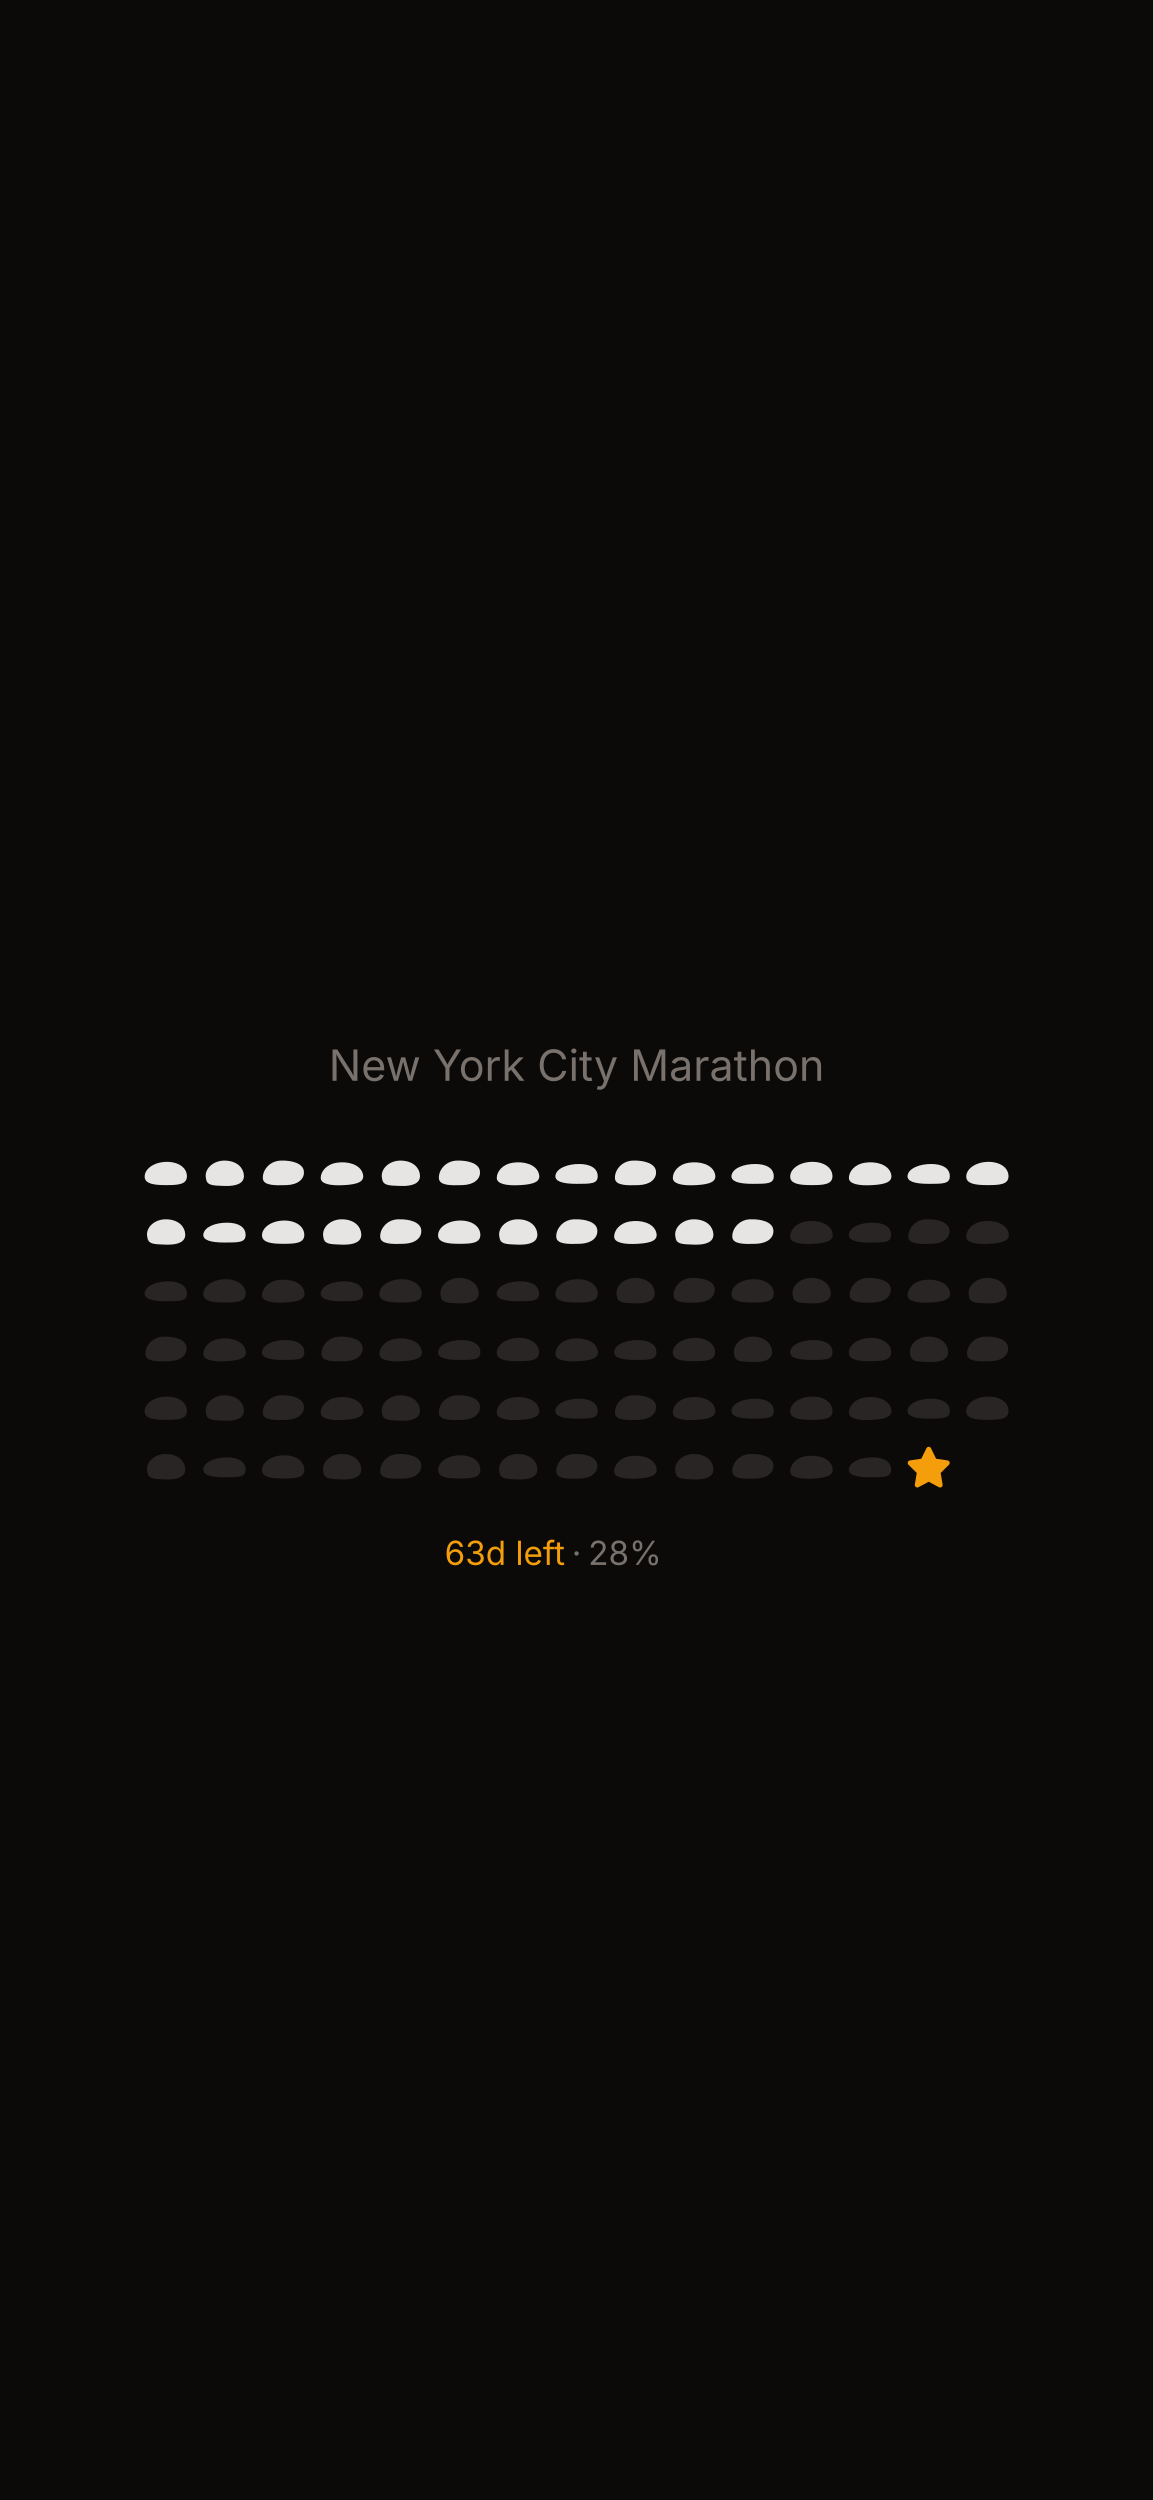
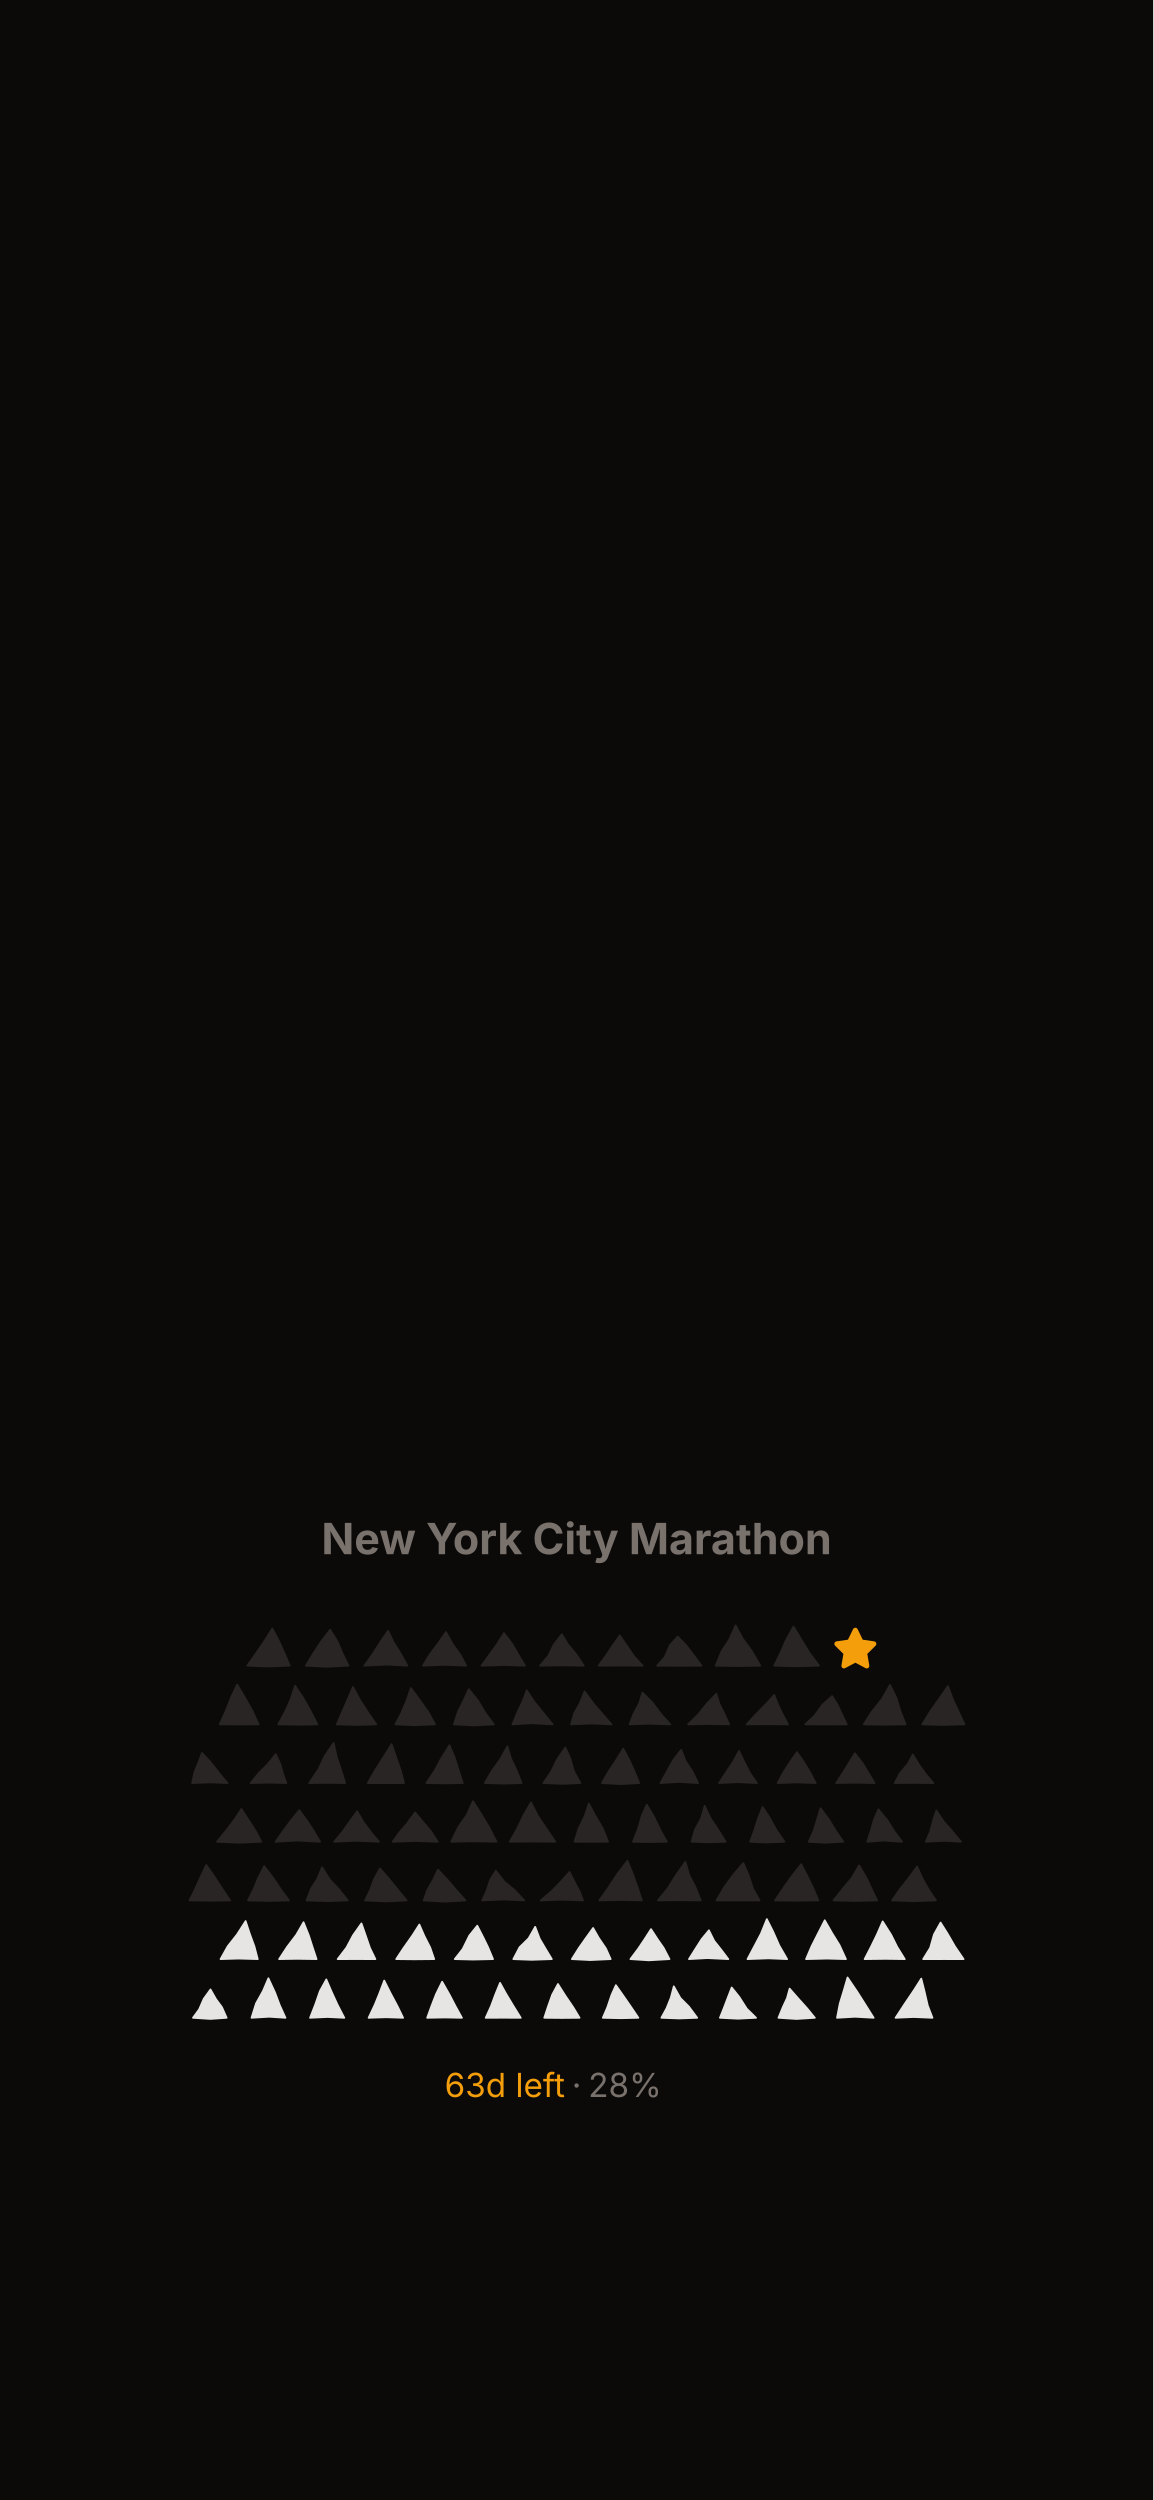
<svg xmlns="http://www.w3.org/2000/svg" width="1179" height="2556" viewBox="0 0 1179 2556">
  <rect id="background" width="1179" height="2556" fill="#0C0A09" />
-   <text x="589.5" y="1105" font-family="Geist, Inter, sans-serif" font-size="44" font-weight="400" fill="#78716C" text-anchor="middle">New York City Marathon</text>
+   <text x="589.5" y="1589" font-family="Geist, Inter, sans-serif" font-size="44" font-weight="700" fill="#78716C" text-anchor="middle">New York City Marathon</text>
  <g id="days">
-     <path d="M-50 8C-51-10-30-27 0-28S50-14 50 6 28 27 0 27-49 24-50 8Z" transform="translate(169.5 1200) scale(0.432)" fill="#E7E5E4" />
-     <path d="M-44 10C-48-12-26-32 2-31S45-14 46 4 30 30 0 29-42 28-44 10Z" transform="translate(229.5 1200) scale(0.432)" fill="#E7E5E4" />
-     <path d="M-48 12C-50-6-34-30-6-31S47-24 49-6 36 26 8 27-46 28-48 12Z" transform="translate(289.5 1200) scale(0.432)" fill="#E7E5E4" />
-     <path d="M-50 10C-50-4-38-22-12-26S42-22 49-2 40 25 6 27-50 24-50 10Z" transform="translate(349.5 1200) scale(0.432)" fill="#E7E5E4" />
-     <path d="M-44 10C-48-12-26-32 2-31S45-14 46 4 30 30 0 29-42 28-44 10Z" transform="translate(409.5 1200) scale(0.432)" fill="#E7E5E4" />
-     <path d="M-48 12C-50-6-34-30-6-31S47-24 49-6 36 26 8 27-46 28-48 12Z" transform="translate(469.5 1200) scale(0.432)" fill="#E7E5E4" />
-     <path d="M-50 10C-50-4-38-22-12-26S42-22 49-2 40 25 6 27-50 24-50 10Z" transform="translate(529.5 1200) scale(0.432)" fill="#E7E5E4" />
-     <path d="M-50 4C-47-13-22-23 6-23S50-12 50 6 34 24 0 24-52 18-50 4Z" transform="translate(589.5 1200) scale(0.432)" fill="#E7E5E4" />
-     <path d="M-48 12C-50-6-34-30-6-31S47-24 49-6 36 26 8 27-46 28-48 12Z" transform="translate(649.5 1200) scale(0.432)" fill="#E7E5E4" />
-     <path d="M-50 10C-50-4-38-22-12-26S42-22 49-2 40 25 6 27-50 24-50 10Z" transform="translate(709.5 1200) scale(0.432)" fill="#E7E5E4" />
-     <path d="M-50 4C-47-13-22-23 6-23S50-12 50 6 34 24 0 24-52 18-50 4Z" transform="translate(769.5 1200) scale(0.432)" fill="#E7E5E4" />
-     <path d="M-50 8C-51-10-30-27 0-28S50-14 50 6 28 27 0 27-49 24-50 8Z" transform="translate(829.5 1200) scale(0.432)" fill="#E7E5E4" />
-     <path d="M-50 10C-50-4-38-22-12-26S42-22 49-2 40 25 6 27-50 24-50 10Z" transform="translate(889.5 1200) scale(0.432)" fill="#E7E5E4" />
-     <path d="M-50 4C-47-13-22-23 6-23S50-12 50 6 34 24 0 24-52 18-50 4Z" transform="translate(949.5 1200) scale(0.432)" fill="#E7E5E4" />
-     <path d="M-50 8C-51-10-30-27 0-28S50-14 50 6 28 27 0 27-49 24-50 8Z" transform="translate(1009.5 1200) scale(0.432)" fill="#E7E5E4" />
-     <path d="M-44 10C-48-12-26-32 2-31S45-14 46 4 30 30 0 29-42 28-44 10Z" transform="translate(169.5 1260) scale(0.432)" fill="#E7E5E4" />
-     <path d="M-50 4C-47-13-22-23 6-23S50-12 50 6 34 24 0 24-52 18-50 4Z" transform="translate(229.5 1260) scale(0.432)" fill="#E7E5E4" />
-     <path d="M-50 8C-51-10-30-27 0-28S50-14 50 6 28 27 0 27-49 24-50 8Z" transform="translate(289.5 1260) scale(0.432)" fill="#E7E5E4" />
-     <path d="M-44 10C-48-12-26-32 2-31S45-14 46 4 30 30 0 29-42 28-44 10Z" transform="translate(349.5 1260) scale(0.432)" fill="#E7E5E4" />
-     <path d="M-48 12C-50-6-34-30-6-31S47-24 49-6 36 26 8 27-46 28-48 12Z" transform="translate(409.5 1260) scale(0.432)" fill="#E7E5E4" />
-     <path d="M-50 8C-51-10-30-27 0-28S50-14 50 6 28 27 0 27-49 24-50 8Z" transform="translate(469.5 1260) scale(0.432)" fill="#E7E5E4" />
-     <path d="M-44 10C-48-12-26-32 2-31S45-14 46 4 30 30 0 29-42 28-44 10Z" transform="translate(529.5 1260) scale(0.432)" fill="#E7E5E4" />
-     <path d="M-48 12C-50-6-34-30-6-31S47-24 49-6 36 26 8 27-46 28-48 12Z" transform="translate(589.5 1260) scale(0.432)" fill="#E7E5E4" />
-     <path d="M-50 10C-50-4-38-22-12-26S42-22 49-2 40 25 6 27-50 24-50 10Z" transform="translate(649.5 1260) scale(0.432)" fill="#E7E5E4" />
-     <path d="M-44 10C-48-12-26-32 2-31S45-14 46 4 30 30 0 29-42 28-44 10Z" transform="translate(709.5 1260) scale(0.432)" fill="#E7E5E4" />
-     <path d="M-48 12C-50-6-34-30-6-31S47-24 49-6 36 26 8 27-46 28-48 12Z" transform="translate(769.5 1260) scale(0.432)" fill="#E7E5E4" />
-     <path d="M-50 10C-50-4-38-22-12-26S42-22 49-2 40 25 6 27-50 24-50 10Z" transform="translate(829.5 1260) scale(0.432)" fill="#292524" />
-     <path d="M-50 4C-47-13-22-23 6-23S50-12 50 6 34 24 0 24-52 18-50 4Z" transform="translate(889.5 1260) scale(0.432)" fill="#292524" />
-     <path d="M-48 12C-50-6-34-30-6-31S47-24 49-6 36 26 8 27-46 28-48 12Z" transform="translate(949.5 1260) scale(0.432)" fill="#292524" />
-     <path d="M-50 10C-50-4-38-22-12-26S42-22 49-2 40 25 6 27-50 24-50 10Z" transform="translate(1009.5 1260) scale(0.432)" fill="#292524" />
-     <path d="M-50 4C-47-13-22-23 6-23S50-12 50 6 34 24 0 24-52 18-50 4Z" transform="translate(169.5 1320) scale(0.432)" fill="#292524" />
-     <path d="M-50 8C-51-10-30-27 0-28S50-14 50 6 28 27 0 27-49 24-50 8Z" transform="translate(229.5 1320) scale(0.432)" fill="#292524" />
-     <path d="M-50 10C-50-4-38-22-12-26S42-22 49-2 40 25 6 27-50 24-50 10Z" transform="translate(289.5 1320) scale(0.432)" fill="#292524" />
-     <path d="M-50 4C-47-13-22-23 6-23S50-12 50 6 34 24 0 24-52 18-50 4Z" transform="translate(349.5 1320) scale(0.432)" fill="#292524" />
-     <path d="M-50 8C-51-10-30-27 0-28S50-14 50 6 28 27 0 27-49 24-50 8Z" transform="translate(409.5 1320) scale(0.432)" fill="#292524" />
-     <path d="M-44 10C-48-12-26-32 2-31S45-14 46 4 30 30 0 29-42 28-44 10Z" transform="translate(469.5 1320) scale(0.432)" fill="#292524" />
-     <path d="M-50 4C-47-13-22-23 6-23S50-12 50 6 34 24 0 24-52 18-50 4Z" transform="translate(529.5 1320) scale(0.432)" fill="#292524" />
-     <path d="M-50 8C-51-10-30-27 0-28S50-14 50 6 28 27 0 27-49 24-50 8Z" transform="translate(589.5 1320) scale(0.432)" fill="#292524" />
-     <path d="M-44 10C-48-12-26-32 2-31S45-14 46 4 30 30 0 29-42 28-44 10Z" transform="translate(649.5 1320) scale(0.432)" fill="#292524" />
-     <path d="M-48 12C-50-6-34-30-6-31S47-24 49-6 36 26 8 27-46 28-48 12Z" transform="translate(709.5 1320) scale(0.432)" fill="#292524" />
-     <path d="M-50 8C-51-10-30-27 0-28S50-14 50 6 28 27 0 27-49 24-50 8Z" transform="translate(769.5 1320) scale(0.432)" fill="#292524" />
-     <path d="M-44 10C-48-12-26-32 2-31S45-14 46 4 30 30 0 29-42 28-44 10Z" transform="translate(829.5 1320) scale(0.432)" fill="#292524" />
-     <path d="M-48 12C-50-6-34-30-6-31S47-24 49-6 36 26 8 27-46 28-48 12Z" transform="translate(889.5 1320) scale(0.432)" fill="#292524" />
-     <path d="M-50 10C-50-4-38-22-12-26S42-22 49-2 40 25 6 27-50 24-50 10Z" transform="translate(949.5 1320) scale(0.432)" fill="#292524" />
-     <path d="M-44 10C-48-12-26-32 2-31S45-14 46 4 30 30 0 29-42 28-44 10Z" transform="translate(1009.5 1320) scale(0.432)" fill="#292524" />
-     <path d="M-48 12C-50-6-34-30-6-31S47-24 49-6 36 26 8 27-46 28-48 12Z" transform="translate(169.5 1380) scale(0.432)" fill="#292524" />
-     <path d="M-50 10C-50-4-38-22-12-26S42-22 49-2 40 25 6 27-50 24-50 10Z" transform="translate(229.5 1380) scale(0.432)" fill="#292524" />
-     <path d="M-50 4C-47-13-22-23 6-23S50-12 50 6 34 24 0 24-52 18-50 4Z" transform="translate(289.5 1380) scale(0.432)" fill="#292524" />
-     <path d="M-48 12C-50-6-34-30-6-31S47-24 49-6 36 26 8 27-46 28-48 12Z" transform="translate(349.5 1380) scale(0.432)" fill="#292524" />
-     <path d="M-50 10C-50-4-38-22-12-26S42-22 49-2 40 25 6 27-50 24-50 10Z" transform="translate(409.5 1380) scale(0.432)" fill="#292524" />
-     <path d="M-50 4C-47-13-22-23 6-23S50-12 50 6 34 24 0 24-52 18-50 4Z" transform="translate(469.5 1380) scale(0.432)" fill="#292524" />
-     <path d="M-50 8C-51-10-30-27 0-28S50-14 50 6 28 27 0 27-49 24-50 8Z" transform="translate(529.5 1380) scale(0.432)" fill="#292524" />
-     <path d="M-50 10C-50-4-38-22-12-26S42-22 49-2 40 25 6 27-50 24-50 10Z" transform="translate(589.5 1380) scale(0.432)" fill="#292524" />
-     <path d="M-50 4C-47-13-22-23 6-23S50-12 50 6 34 24 0 24-52 18-50 4Z" transform="translate(649.5 1380) scale(0.432)" fill="#292524" />
-     <path d="M-50 8C-51-10-30-27 0-28S50-14 50 6 28 27 0 27-49 24-50 8Z" transform="translate(709.5 1380) scale(0.432)" fill="#292524" />
-     <path d="M-44 10C-48-12-26-32 2-31S45-14 46 4 30 30 0 29-42 28-44 10Z" transform="translate(769.5 1380) scale(0.432)" fill="#292524" />
-     <path d="M-50 4C-47-13-22-23 6-23S50-12 50 6 34 24 0 24-52 18-50 4Z" transform="translate(829.5 1380) scale(0.432)" fill="#292524" />
-     <path d="M-50 8C-51-10-30-27 0-28S50-14 50 6 28 27 0 27-49 24-50 8Z" transform="translate(889.5 1380) scale(0.432)" fill="#292524" />
-     <path d="M-44 10C-48-12-26-32 2-31S45-14 46 4 30 30 0 29-42 28-44 10Z" transform="translate(949.5 1380) scale(0.432)" fill="#292524" />
-     <path d="M-48 12C-50-6-34-30-6-31S47-24 49-6 36 26 8 27-46 28-48 12Z" transform="translate(1009.5 1380) scale(0.432)" fill="#292524" />
-     <path d="M-50 8C-51-10-30-27 0-28S50-14 50 6 28 27 0 27-49 24-50 8Z" transform="translate(169.5 1440) scale(0.432)" fill="#292524" />
-     <path d="M-44 10C-48-12-26-32 2-31S45-14 46 4 30 30 0 29-42 28-44 10Z" transform="translate(229.5 1440) scale(0.432)" fill="#292524" />
-     <path d="M-48 12C-50-6-34-30-6-31S47-24 49-6 36 26 8 27-46 28-48 12Z" transform="translate(289.5 1440) scale(0.432)" fill="#292524" />
-     <path d="M-50 10C-50-4-38-22-12-26S42-22 49-2 40 25 6 27-50 24-50 10Z" transform="translate(349.5 1440) scale(0.432)" fill="#292524" />
-     <path d="M-44 10C-48-12-26-32 2-31S45-14 46 4 30 30 0 29-42 28-44 10Z" transform="translate(409.5 1440) scale(0.432)" fill="#292524" />
-     <path d="M-48 12C-50-6-34-30-6-31S47-24 49-6 36 26 8 27-46 28-48 12Z" transform="translate(469.5 1440) scale(0.432)" fill="#292524" />
-     <path d="M-50 10C-50-4-38-22-12-26S42-22 49-2 40 25 6 27-50 24-50 10Z" transform="translate(529.5 1440) scale(0.432)" fill="#292524" />
-     <path d="M-50 4C-47-13-22-23 6-23S50-12 50 6 34 24 0 24-52 18-50 4Z" transform="translate(589.5 1440) scale(0.432)" fill="#292524" />
-     <path d="M-48 12C-50-6-34-30-6-31S47-24 49-6 36 26 8 27-46 28-48 12Z" transform="translate(649.5 1440) scale(0.432)" fill="#292524" />
-     <path d="M-50 10C-50-4-38-22-12-26S42-22 49-2 40 25 6 27-50 24-50 10Z" transform="translate(709.5 1440) scale(0.432)" fill="#292524" />
-     <path d="M-50 4C-47-13-22-23 6-23S50-12 50 6 34 24 0 24-52 18-50 4Z" transform="translate(769.5 1440) scale(0.432)" fill="#292524" />
-     <path d="M-50 8C-51-10-30-27 0-28S50-14 50 6 28 27 0 27-49 24-50 8Z" transform="translate(829.5 1440) scale(0.432)" fill="#292524" />
-     <path d="M-50 10C-50-4-38-22-12-26S42-22 49-2 40 25 6 27-50 24-50 10Z" transform="translate(889.5 1440) scale(0.432)" fill="#292524" />
-     <path d="M-50 4C-47-13-22-23 6-23S50-12 50 6 34 24 0 24-52 18-50 4Z" transform="translate(949.5 1440) scale(0.432)" fill="#292524" />
-     <path d="M-50 8C-51-10-30-27 0-28S50-14 50 6 28 27 0 27-49 24-50 8Z" transform="translate(1009.5 1440) scale(0.432)" fill="#292524" />
-     <path d="M-44 10C-48-12-26-32 2-31S45-14 46 4 30 30 0 29-42 28-44 10Z" transform="translate(169.5 1500) scale(0.432)" fill="#292524" />
-     <path d="M-50 4C-47-13-22-23 6-23S50-12 50 6 34 24 0 24-52 18-50 4Z" transform="translate(229.5 1500) scale(0.432)" fill="#292524" />
-     <path d="M-50 8C-51-10-30-27 0-28S50-14 50 6 28 27 0 27-49 24-50 8Z" transform="translate(289.5 1500) scale(0.432)" fill="#292524" />
-     <path d="M-44 10C-48-12-26-32 2-31S45-14 46 4 30 30 0 29-42 28-44 10Z" transform="translate(349.5 1500) scale(0.432)" fill="#292524" />
-     <path d="M-48 12C-50-6-34-30-6-31S47-24 49-6 36 26 8 27-46 28-48 12Z" transform="translate(409.5 1500) scale(0.432)" fill="#292524" />
-     <path d="M-50 8C-51-10-30-27 0-28S50-14 50 6 28 27 0 27-49 24-50 8Z" transform="translate(469.5 1500) scale(0.432)" fill="#292524" />
-     <path d="M-44 10C-48-12-26-32 2-31S45-14 46 4 30 30 0 29-42 28-44 10Z" transform="translate(529.5 1500) scale(0.432)" fill="#292524" />
-     <path d="M-48 12C-50-6-34-30-6-31S47-24 49-6 36 26 8 27-46 28-48 12Z" transform="translate(589.5 1500) scale(0.432)" fill="#292524" />
-     <path d="M-50 10C-50-4-38-22-12-26S42-22 49-2 40 25 6 27-50 24-50 10Z" transform="translate(649.5 1500) scale(0.432)" fill="#292524" />
-     <path d="M-44 10C-48-12-26-32 2-31S45-14 46 4 30 30 0 29-42 28-44 10Z" transform="translate(709.5 1500) scale(0.432)" fill="#292524" />
-     <path d="M-48 12C-50-6-34-30-6-31S47-24 49-6 36 26 8 27-46 28-48 12Z" transform="translate(769.5 1500) scale(0.432)" fill="#292524" />
-     <path d="M-50 10C-50-4-38-22-12-26S42-22 49-2 40 25 6 27-50 24-50 10Z" transform="translate(829.5 1500) scale(0.432)" fill="#292524" />
-     <path d="M-50 4C-47-13-22-23 6-23S50-12 50 6 34 24 0 24-52 18-50 4Z" transform="translate(889.5 1500) scale(0.432)" fill="#292524" />
-     <path d="M316.9 18c-5.3-11-16.5-18-28.8-18s-23.4 7-28.8 18L195 150.3L51.4 171.5c-12 1.8-22 10.2-25.7 21.7s-.7 24.2 7.9 32.7L137.8 329l-24.6 145.7c-2 12 3 24.2 12.9 31.3s23 8 33.8 2.3l128.3-68.5l128.3 68.5c10.8 5.7 23.9 4.9 33.8-2.3s14.9-19.3 12.9-31.3L438.5 329l104.2-103.1c8.6-8.5 11.7-21.2 7.9-32.7s-13.7-19.9-25.7-21.7l-143.7-21.2z" transform="translate(926.10 1479.20) scale(0.08125)" fill="#F59E0B" />
+     <path d="M-17.23 18.00L-10.91 9.36L-6.25 -1.35L0.70 -11.01L6.33 -1.10L12.43 7.17L17.23 18.00L0.61 19.17Z" transform="translate(214.5 2045)" fill="#E7E5E4" stroke="#E7E5E4" stroke-width="1.8" stroke-linejoin="round" />
+     <path d="M-17.37 18.00L-12.75 3.34L-5.61 -9.48L-0.09 -22.43L6.63 -7.96L11.49 5.00L17.37 18.00L0.53 16.91Z" transform="translate(274.5 2045)" fill="#E7E5E4" stroke="#E7E5E4" stroke-width="1.8" stroke-linejoin="round" />
+     <path d="M-17.50 18.00L-12.06 4.03L-7.49 -9.21L-0.88 -21.25L4.40 -8.93L10.55 4.52L17.50 18.00L0.44 17.16Z" transform="translate(334.5 2045)" fill="#E7E5E4" stroke="#E7E5E4" stroke-width="1.8" stroke-linejoin="round" />
+     <path d="M-17.64 18.00L-11.37 4.72L-6.84 -6.43L-1.67 -20.08L4.70 -7.39L12.12 6.55L17.64 18.00L0.35 17.42Z" transform="translate(394.5 2045)" fill="#E7E5E4" stroke="#E7E5E4" stroke-width="1.8" stroke-linejoin="round" />
+     <path d="M-17.78 18.00L-13.20 5.41L-8.72 -6.16L-2.46 -18.90L4.99 -5.85L11.18 6.06L17.78 18.00L0.27 17.67Z" transform="translate(454.5 2045)" fill="#E7E5E4" stroke="#E7E5E4" stroke-width="1.8" stroke-linejoin="round" />
+     <path d="M-17.92 18.00L-12.52 6.10L-8.08 -5.89L-3.25 -17.72L2.77 -6.83L10.23 5.58L17.92 18.00L0.18 17.93Z" transform="translate(514.5 2045)" fill="#E7E5E4" stroke="#E7E5E4" stroke-width="1.8" stroke-linejoin="round" />
+     <path d="M-18.05 18.00L-14.35 6.79L-9.95 -5.62L-4.04 -16.54L3.06 -5.29L11.81 7.61L18.05 18.00L0.09 18.18Z" transform="translate(574.5 2045)" fill="#E7E5E4" stroke="#E7E5E4" stroke-width="1.8" stroke-linejoin="round" />
+     <path d="M-18.19 18.00L-13.66 7.48L-9.31 -5.36L-4.83 -15.37L3.36 -3.75L10.87 7.12L18.19 18.00L0.00 18.43Z" transform="translate(634.5 2045)" fill="#E7E5E4" stroke="#E7E5E4" stroke-width="1.8" stroke-linejoin="round" />
+     <path d="M-18.33 18.00L-12.97 8.17L-8.67 -2.57L-5.62 -14.19L1.14 -2.21L9.92 6.64L18.33 18.00L-0.08 18.69Z" transform="translate(694.5 2045)" fill="#E7E5E4" stroke="#E7E5E4" stroke-width="1.8" stroke-linejoin="round" />
+     <path d="M-18.47 18.00L-14.81 8.87L-10.54 -2.30L-6.41 -13.01L1.43 -3.19L8.98 8.67L18.47 18.00L-0.17 18.94Z" transform="translate(754.5 2045)" fill="#E7E5E4" stroke="#E7E5E4" stroke-width="1.8" stroke-linejoin="round" />
+     <path d="M-18.60 18.00L-14.12 7.04L-9.90 -2.03L-7.20 -11.83L1.73 -1.64L10.56 8.18L18.60 18.00L-0.26 19.20Z" transform="translate(814.5 2045)" fill="#E7E5E4" stroke="#E7E5E4" stroke-width="1.8" stroke-linejoin="round" />
+     <path d="M-18.74 18.00L-15.95 3.53L-11.78 -10.16L-7.99 -23.25L2.02 -8.50L9.61 3.49L18.74 18.00L-0.35 16.93Z" transform="translate(874.5 2045)" fill="#E7E5E4" stroke="#E7E5E4" stroke-width="1.8" stroke-linejoin="round" />
+     <path d="M-18.88 18.00L-9.87 4.22L-0.33 -9.90L7.42 -22.08L10.60 -9.48L14.07 5.53L18.88 18.00L-0.43 17.19Z" transform="translate(934.5 2045)" fill="#E7E5E4" stroke="#E7E5E4" stroke-width="1.8" stroke-linejoin="round" />
+     <path d="M-19.02 18.00L-11.70 4.91L-2.21 -7.11L6.63 -20.90L10.89 -7.94L15.64 5.04L19.02 18.00L-0.52 17.44Z" transform="translate(244.5 1985)" fill="#E7E5E4" stroke="#E7E5E4" stroke-width="1.8" stroke-linejoin="round" />
+     <path d="M-19.15 18.00L-11.01 5.60L-1.57 -6.84L5.84 -19.72L11.19 -6.40L14.70 4.55L19.15 18.00L-0.61 17.69Z" transform="translate(304.5 1985)" fill="#E7E5E4" stroke="#E7E5E4" stroke-width="1.8" stroke-linejoin="round" />
+     <path d="M-19.29 18.00L-10.32 6.29L-3.44 -6.57L5.05 -18.54L8.96 -7.38L13.76 6.59L19.29 18.00L-0.70 17.95Z" transform="translate(364.5 1985)" fill="#E7E5E4" stroke="#E7E5E4" stroke-width="1.8" stroke-linejoin="round" />
+     <path d="M-19.43 18.00L-12.16 6.98L-2.80 -6.31L4.26 -17.37L9.26 -5.84L15.33 6.10L19.43 18.00L-0.78 18.20Z" transform="translate(424.5 1985)" fill="#E7E5E4" stroke="#E7E5E4" stroke-width="1.8" stroke-linejoin="round" />
+     <path d="M-19.57 18.00L-11.47 7.68L-4.68 -6.04L3.47 -16.19L9.55 -4.30L14.39 5.61L19.57 18.00L-0.87 18.46Z" transform="translate(484.5 1985)" fill="#E7E5E4" stroke="#E7E5E4" stroke-width="1.8" stroke-linejoin="round" />
+     <path d="M-19.70 18.00L-13.30 5.85L-4.03 -3.25L2.68 -15.01L7.33 -2.75L13.45 7.65L19.70 18.00L-0.96 18.71Z" transform="translate(544.5 1985)" fill="#E7E5E4" stroke="#E7E5E4" stroke-width="1.8" stroke-linejoin="round" />
+     <path d="M-19.84 18.00L-12.61 6.54L-5.91 -2.98L1.89 -13.83L7.63 -3.73L15.02 7.16L19.84 18.00L-1.04 18.97Z" transform="translate(604.5 1985)" fill="#E7E5E4" stroke="#E7E5E4" stroke-width="1.8" stroke-linejoin="round" />
+     <path d="M-19.98 18.00L-11.93 7.23L-5.27 -2.71L1.10 -12.66L7.92 -2.19L14.08 6.67L19.98 18.00L-1.13 19.22Z" transform="translate(664.5 1985)" fill="#E7E5E4" stroke="#E7E5E4" stroke-width="1.8" stroke-linejoin="round" />
+     <path d="M-20.12 18.00L-13.76 7.92L-7.14 -2.45L0.31 -11.48L5.70 -0.65L13.14 8.71L20.12 18.00L-1.22 16.96Z" transform="translate(724.5 1985)" fill="#E7E5E4" stroke="#E7E5E4" stroke-width="1.8" stroke-linejoin="round" />
+     <path d="M-20.25 18.00L-13.07 4.41L-6.50 -8.06L-0.48 -22.90L5.99 -10.03L12.19 4.02L20.25 18.00L1.21 17.21Z" transform="translate(784.5 1985)" fill="#E7E5E4" stroke="#E7E5E4" stroke-width="1.8" stroke-linejoin="round" />
+     <path d="M-20.39 18.00L-14.90 5.10L-8.38 -7.79L-1.27 -21.72L6.29 -8.49L13.77 3.53L20.39 18.00L1.13 17.46Z" transform="translate(844.5 1985)" fill="#E7E5E4" stroke="#E7E5E4" stroke-width="1.8" stroke-linejoin="round" />
+     <path d="M-20.53 18.00L-14.22 5.80L-7.73 -7.52L-2.06 -20.55L6.58 -6.95L12.82 5.56L20.53 18.00L1.04 17.72Z" transform="translate(904.5 1985)" fill="#E7E5E4" stroke="#E7E5E4" stroke-width="1.8" stroke-linejoin="round" />
+     <path d="M-20.67 18.00L-13.53 6.49L-9.61 -7.26L-2.85 -19.37L4.36 -7.92L11.88 5.08L20.67 18.00L0.95 17.97Z" transform="translate(964.5 1985)" fill="#E7E5E4" stroke="#E7E5E4" stroke-width="1.8" stroke-linejoin="round" />
+     <path d="M-20.80 18.00L-15.36 7.18L-8.97 -6.99L-3.64 -18.19L4.65 -6.38L13.46 7.11L20.80 18.00L0.86 18.23Z" transform="translate(214.5 1925)" fill="#292524" stroke="#292524" stroke-width="1.8" stroke-linejoin="round" />
+     <path d="M-20.94 18.00L-14.68 5.35L-10.84 -4.20L-4.43 -17.01L4.95 -4.84L12.51 6.62L20.94 18.00L0.78 18.48Z" transform="translate(274.5 1925)" fill="#292524" stroke="#292524" stroke-width="1.8" stroke-linejoin="round" />
+     <path d="M-21.08 18.00L-16.51 6.04L-10.20 -3.93L-5.22 -15.84L2.73 -3.30L11.57 6.14L21.08 18.00L0.69 18.74Z" transform="translate(334.5 1925)" fill="#292524" stroke="#292524" stroke-width="1.8" stroke-linejoin="round" />
+     <path d="M-21.22 18.00L-15.82 6.73L-12.07 -3.66L-6.01 -14.66L3.02 -4.28L13.15 8.17L21.22 18.00L0.60 18.99Z" transform="translate(394.5 1925)" fill="#292524" stroke="#292524" stroke-width="1.8" stroke-linejoin="round" />
+     <path d="M-21.35 18.00L-17.65 7.42L-11.43 -3.40L-6.80 -13.48L3.32 -2.74L12.20 7.68L21.35 18.00L0.51 19.24Z" transform="translate(454.5 1925)" fill="#292524" stroke="#292524" stroke-width="1.8" stroke-linejoin="round" />
+     <path d="M-21.49 18.00L-16.97 8.11L-13.31 -3.13L-7.59 -12.30L1.09 -1.20L11.26 7.20L21.49 18.00L0.43 16.98Z" transform="translate(514.5 1925)" fill="#292524" stroke="#292524" stroke-width="1.8" stroke-linejoin="round" />
+     <path d="M-21.63 18.00L-10.88 8.81L-1.86 -0.34L7.82 -11.13L12.19 -2.18L18.23 9.23L21.63 18.00L0.34 17.23Z" transform="translate(574.5 1925)" fill="#292524" stroke="#292524" stroke-width="1.8" stroke-linejoin="round" />
+     <path d="M-21.77 18.00L-12.71 5.30L-3.74 -8.47L7.03 -22.55L12.48 -9.03L17.29 4.54L21.77 18.00L0.25 17.49Z" transform="translate(634.5 1925)" fill="#292524" stroke="#292524" stroke-width="1.8" stroke-linejoin="round" />
+     <path d="M-21.90 18.00L-12.02 5.99L-3.10 -8.21L6.24 -21.37L10.26 -7.49L16.35 4.06L21.90 18.00L0.17 17.74Z" transform="translate(694.5 1925)" fill="#292524" stroke="#292524" stroke-width="1.8" stroke-linejoin="round" />
+     <path d="M-22.04 18.00L-13.86 4.16L-4.97 -7.94L5.45 -20.19L10.55 -8.47L15.40 6.09L22.04 18.00L0.08 18.00Z" transform="translate(754.5 1925)" fill="#292524" stroke="#292524" stroke-width="1.8" stroke-linejoin="round" />
+     <path d="M-22.18 18.00L-13.17 4.85L-4.33 -7.67L4.66 -19.01L10.85 -6.93L16.98 5.60L22.18 18.00L-0.01 18.25Z" transform="translate(814.5 1925)" fill="#292524" stroke="#292524" stroke-width="1.8" stroke-linejoin="round" />
+     <path d="M-22.32 18.00L-12.48 5.54L-3.69 -4.88L3.87 -17.84L11.15 -5.39L16.04 5.11L22.32 18.00L-0.10 18.51Z" transform="translate(874.5 1925)" fill="#292524" stroke="#292524" stroke-width="1.8" stroke-linejoin="round" />
+     <path d="M-22.45 18.00L-14.32 6.23L-5.56 -4.62L3.08 -16.66L8.92 -3.85L15.09 7.15L22.45 18.00L-0.18 18.76Z" transform="translate(934.5 1925)" fill="#292524" stroke="#292524" stroke-width="1.8" stroke-linejoin="round" />
+     <path d="M-22.59 18.00L-13.63 6.93L-4.92 -4.35L2.29 -15.48L9.22 -4.83L16.67 6.66L22.59 18.00L-0.27 19.01Z" transform="translate(244.5 1865)" fill="#292524" stroke="#292524" stroke-width="1.8" stroke-linejoin="round" />
+     <path d="M-22.73 18.00L-15.46 7.62L-6.80 -4.08L1.50 -14.30L9.51 -3.29L15.72 6.17L22.73 18.00L-0.36 16.75Z" transform="translate(304.5 1865)" fill="#292524" stroke="#292524" stroke-width="1.8" stroke-linejoin="round" />
+     <path d="M-22.87 18.00L-14.77 8.31L-6.15 -3.81L0.71 -13.13L7.29 -1.74L14.78 8.21L22.87 18.00L-0.45 17.00Z" transform="translate(364.5 1865)" fill="#292524" stroke="#292524" stroke-width="1.8" stroke-linejoin="round" />
+     <path d="M-23.00 18.00L-16.61 9.00L-8.03 -1.02L-0.08 -11.95L7.58 -2.72L16.36 7.72L23.00 18.00L-0.53 17.26Z" transform="translate(424.5 1865)" fill="#292524" stroke="#292524" stroke-width="1.8" stroke-linejoin="round" />
+     <path d="M-23.14 18.00L-15.92 2.97L-7.39 -9.16L-0.87 -23.37L7.88 -9.58L15.41 3.03L23.14 18.00L-0.62 17.51Z" transform="translate(484.5 1865)" fill="#292524" stroke="#292524" stroke-width="1.8" stroke-linejoin="round" />
+     <path d="M-23.28 18.00L-15.23 3.66L-9.26 -8.89L-1.66 -22.19L5.65 -8.04L14.47 5.07L23.28 18.00L-0.71 17.77Z" transform="translate(544.5 1865)" fill="#292524" stroke="#292524" stroke-width="1.8" stroke-linejoin="round" />
+     <path d="M-17.12 18.00L-12.86 4.35L-6.52 -8.62L-2.45 -21.02L3.85 -9.02L11.85 4.58L17.12 18.00L-0.79 18.02Z" transform="translate(604.5 1865)" fill="#292524" stroke="#292524" stroke-width="1.8" stroke-linejoin="round" />
+     <path d="M-17.26 18.00L-12.18 5.04L-8.40 -8.35L-3.25 -19.84L4.15 -7.48L10.90 6.61L17.26 18.00L-0.88 18.27Z" transform="translate(664.5 1865)" fill="#292524" stroke="#292524" stroke-width="1.8" stroke-linejoin="round" />
+     <path d="M-17.39 18.00L-14.01 5.74L-7.75 -5.57L-4.04 -18.66L1.92 -5.94L9.96 6.13L17.39 18.00L-0.97 18.53Z" transform="translate(724.5 1865)" fill="#292524" stroke="#292524" stroke-width="1.8" stroke-linejoin="round" />
+     <path d="M-17.53 18.00L-13.32 6.43L-9.63 -5.30L-4.83 -17.48L2.22 -6.92L9.01 5.64L17.53 18.00L-1.06 18.78Z" transform="translate(784.5 1865)" fill="#292524" stroke="#292524" stroke-width="1.8" stroke-linejoin="round" />
+     <path d="M-17.67 18.00L-12.64 7.12L-8.99 -5.03L-5.62 -16.31L2.51 -5.37L10.59 7.67L17.67 18.00L-1.14 19.04Z" transform="translate(844.5 1865)" fill="#292524" stroke="#292524" stroke-width="1.8" stroke-linejoin="round" />
+     <path d="M-17.81 18.00L-14.47 7.81L-10.86 -4.76L-6.41 -15.13L2.81 -3.83L9.65 7.18L17.81 18.00L-1.23 16.77Z" transform="translate(904.5 1865)" fill="#292524" stroke="#292524" stroke-width="1.8" stroke-linejoin="round" />
+     <path d="M-17.94 18.00L-13.78 8.50L-10.22 -4.49L-7.20 -13.95L0.58 -2.29L8.70 6.70L17.94 18.00L1.20 17.03Z" transform="translate(964.5 1865)" fill="#292524" stroke="#292524" stroke-width="1.8" stroke-linejoin="round" />
+     <path d="M-18.08 18.00L-15.61 6.67L-12.10 -1.71L-7.99 -12.77L0.88 -3.27L10.28 8.73L18.08 18.00L1.11 17.28Z" transform="translate(214.5 1805)" fill="#292524" stroke="#292524" stroke-width="1.8" stroke-linejoin="round" />
+     <path d="M-18.22 18.00L-9.53 7.36L-0.65 -1.44L7.42 -11.60L11.97 -1.73L14.74 8.24L18.22 18.00L1.03 17.53Z" transform="translate(274.5 1805)" fill="#292524" stroke="#292524" stroke-width="1.8" stroke-linejoin="round" />
+     <path d="M-18.36 18.00L-8.84 3.85L-2.53 -9.57L6.63 -23.02L9.75 -8.59L13.79 3.56L18.36 18.00L0.94 17.79Z" transform="translate(334.5 1805)" fill="#292524" stroke="#292524" stroke-width="1.8" stroke-linejoin="round" />
+     <path d="M-18.49 18.00L-10.67 4.55L-1.89 -9.30L5.84 -21.84L10.04 -9.57L15.37 5.59L18.49 18.00L0.85 18.04Z" transform="translate(394.5 1805)" fill="#292524" stroke="#292524" stroke-width="1.8" stroke-linejoin="round" />
+     <path d="M-18.63 18.00L-9.98 5.24L-3.76 -6.52L5.05 -20.66L10.34 -8.03L14.43 5.10L18.63 18.00L0.76 18.30Z" transform="translate(454.5 1805)" fill="#292524" stroke="#292524" stroke-width="1.8" stroke-linejoin="round" />
+     <path d="M-18.77 18.00L-11.82 5.93L-3.12 -6.25L4.26 -19.48L8.12 -6.48L13.48 4.62L18.77 18.00L0.68 18.55Z" transform="translate(514.5 1805)" fill="#292524" stroke="#292524" stroke-width="1.8" stroke-linejoin="round" />
+     <path d="M-18.91 18.00L-11.13 6.62L-5.00 -5.98L3.47 -18.31L8.41 -7.46L12.54 6.65L18.91 18.00L0.59 18.81Z" transform="translate(574.5 1805)" fill="#292524" stroke="#292524" stroke-width="1.8" stroke-linejoin="round" />
+     <path d="M-19.04 18.00L-12.96 7.31L-4.35 -5.71L2.68 -17.13L8.71 -5.92L14.11 6.16L19.04 18.00L0.50 19.06Z" transform="translate(634.5 1805)" fill="#292524" stroke="#292524" stroke-width="1.8" stroke-linejoin="round" />
+     <path d="M-19.18 18.00L-12.28 5.48L-6.23 -5.44L1.89 -15.95L6.48 -4.38L13.17 5.68L19.18 18.00L0.42 16.80Z" transform="translate(694.5 1805)" fill="#292524" stroke="#292524" stroke-width="1.8" stroke-linejoin="round" />
+     <path d="M-19.32 18.00L-11.59 6.17L-5.59 -2.66L1.10 -14.77L6.78 -2.84L12.23 7.71L19.32 18.00L0.33 17.05Z" transform="translate(754.5 1805)" fill="#292524" stroke="#292524" stroke-width="1.8" stroke-linejoin="round" />
+     <path d="M-19.46 18.00L-13.42 6.87L-7.46 -2.39L0.31 -13.60L7.07 -3.82L13.80 7.22L19.46 18.00L0.24 17.30Z" transform="translate(814.5 1805)" fill="#292524" stroke="#292524" stroke-width="1.8" stroke-linejoin="round" />
+     <path d="M-19.59 18.00L-12.73 7.56L-6.82 -2.12L-0.48 -12.42L7.37 -2.28L12.86 6.73L19.59 18.00L0.15 17.56Z" transform="translate(874.5 1805)" fill="#292524" stroke="#292524" stroke-width="1.8" stroke-linejoin="round" />
+     <path d="M-19.73 18.00L-14.57 8.25L-6.18 -1.85L-1.27 -11.24L5.14 -0.73L11.92 8.77L19.73 18.00L0.07 17.81Z" transform="translate(934.5 1805)" fill="#292524" stroke="#292524" stroke-width="1.8" stroke-linejoin="round" />
+     <path d="M-19.87 18.00L-13.88 4.74L-8.05 -9.99L-2.06 -22.66L5.44 -10.11L13.49 4.08L19.87 18.00L-0.02 18.07Z" transform="translate(244.5 1745)" fill="#292524" stroke="#292524" stroke-width="1.8" stroke-linejoin="round" />
+     <path d="M-20.01 18.00L-13.19 5.43L-7.41 -7.20L-2.85 -21.49L5.74 -8.57L12.55 3.59L20.01 18.00L-0.11 18.32Z" transform="translate(304.5 1745)" fill="#292524" stroke="#292524" stroke-width="1.8" stroke-linejoin="round" />
+     <path d="M-20.14 18.00L-15.02 6.12L-9.29 -6.93L-3.64 -20.31L3.51 -7.03L11.60 5.63L20.14 18.00L-0.20 18.58Z" transform="translate(364.5 1745)" fill="#292524" stroke="#292524" stroke-width="1.8" stroke-linejoin="round" />
+     <path d="M-20.28 18.00L-14.34 6.81L-8.64 -6.66L-4.43 -19.13L3.81 -8.01L13.18 5.14L20.28 18.00L-0.28 18.83Z" transform="translate(424.5 1745)" fill="#292524" stroke="#292524" stroke-width="1.8" stroke-linejoin="round" />
+     <path d="M-20.42 18.00L-16.17 4.98L-10.52 -6.40L-5.22 -17.95L4.10 -6.47L12.24 7.17L20.42 18.00L-0.37 19.08Z" transform="translate(484.5 1745)" fill="#292524" stroke="#292524" stroke-width="1.8" stroke-linejoin="round" />
+     <path d="M-20.56 18.00L-15.48 5.68L-9.88 -6.13L-6.01 -16.78L1.88 -4.93L11.29 6.69L20.56 18.00L-0.46 16.82Z" transform="translate(544.5 1745)" fill="#292524" stroke="#292524" stroke-width="1.8" stroke-linejoin="round" />
+     <path d="M-20.69 18.00L-17.31 6.37L-11.75 -3.34L-6.80 -15.60L2.17 -3.39L10.35 6.20L20.69 18.00L-0.55 17.07Z" transform="translate(604.5 1745)" fill="#292524" stroke="#292524" stroke-width="1.8" stroke-linejoin="round" />
+     <path d="M-20.83 18.00L-16.63 7.06L-11.11 -3.07L-7.59 -14.42L2.47 -4.36L11.93 8.23L20.83 18.00L-0.63 17.33Z" transform="translate(664.5 1745)" fill="#292524" stroke="#292524" stroke-width="1.8" stroke-linejoin="round" />
+     <path d="M-20.97 18.00L-10.54 7.75L-2.19 -2.80L7.82 -13.24L11.04 -2.82L16.38 7.75L20.97 18.00L-0.72 17.58Z" transform="translate(724.5 1745)" fill="#292524" stroke="#292524" stroke-width="1.8" stroke-linejoin="round" />
+     <path d="M-21.11 18.00L-12.37 8.44L-1.54 -2.54L7.03 -12.07L11.34 -1.28L15.44 7.26L21.11 18.00L-0.81 17.84Z" transform="translate(784.5 1745)" fill="#292524" stroke="#292524" stroke-width="1.8" stroke-linejoin="round" />
+     <path d="M-21.24 18.00L-11.69 9.13L-3.42 -2.27L6.24 -10.89L11.64 -2.26L17.01 9.29L21.24 18.00L-0.89 18.09Z" transform="translate(844.5 1745)" fill="#292524" stroke="#292524" stroke-width="1.8" stroke-linejoin="round" />
+     <path d="M-21.38 18.00L-13.52 5.62L-2.78 -7.88L5.45 -22.31L11.93 -9.12L16.07 4.60L21.38 18.00L-0.98 18.34Z" transform="translate(904.5 1745)" fill="#292524" stroke="#292524" stroke-width="1.8" stroke-linejoin="round" />
+     <path d="M-21.52 18.00L-12.83 3.80L-4.65 -7.61L4.66 -21.13L9.71 -7.58L15.13 4.12L21.52 18.00L-1.07 18.60Z" transform="translate(964.5 1745)" fill="#292524" stroke="#292524" stroke-width="1.8" stroke-linejoin="round" />
+     <path d="M-21.66 18.00L-12.14 4.49L-4.01 -7.35L3.87 -19.96L10.00 -8.56L16.70 6.15L21.66 18.00L-1.16 18.85Z" transform="translate(274.5 1685)" fill="#292524" stroke="#292524" stroke-width="1.8" stroke-linejoin="round" />
+     <path d="M-21.79 18.00L-13.98 5.18L-5.89 -7.08L3.08 -18.78L10.30 -7.02L15.76 5.66L21.79 18.00L-1.24 19.11Z" transform="translate(334.5 1685)" fill="#292524" stroke="#292524" stroke-width="1.8" stroke-linejoin="round" />
+     <path d="M-21.93 18.00L-13.29 5.87L-5.24 -6.81L2.29 -17.60L8.07 -5.47L14.82 5.18L21.93 18.00L1.19 16.84Z" transform="translate(394.5 1685)" fill="#292524" stroke="#292524" stroke-width="1.8" stroke-linejoin="round" />
+     <path d="M-22.07 18.00L-15.12 6.56L-7.12 -4.02L1.50 -16.42L8.37 -3.93L16.39 7.21L22.07 18.00L1.10 17.10Z" transform="translate(454.5 1685)" fill="#292524" stroke="#292524" stroke-width="1.8" stroke-linejoin="round" />
+     <path d="M-22.21 18.00L-14.43 7.25L-6.48 -3.75L0.71 -15.24L8.66 -4.91L15.45 6.72L22.21 18.00L1.01 17.35Z" transform="translate(514.5 1685)" fill="#292524" stroke="#292524" stroke-width="1.8" stroke-linejoin="round" />
+     <path d="M-22.34 18.00L-13.75 7.94L-8.35 -3.49L-0.08 -14.07L6.44 -3.37L14.51 6.24L22.34 18.00L0.93 17.61Z" transform="translate(574.5 1685)" fill="#292524" stroke="#292524" stroke-width="1.8" stroke-linejoin="round" />
+     <path d="M-22.48 18.00L-15.58 8.63L-7.71 -3.22L-0.87 -12.89L6.74 -1.83L13.56 8.27L22.48 18.00L0.84 17.86Z" transform="translate(634.5 1685)" fill="#292524" stroke="#292524" stroke-width="1.8" stroke-linejoin="round" />
+     <path d="M-22.62 18.00L-14.89 9.33L-9.58 -2.95L-1.66 -11.71L7.03 -2.81L15.14 7.78L22.62 18.00L0.75 18.11Z" transform="translate(694.5 1685)" fill="#292524" stroke="#292524" stroke-width="1.8" stroke-linejoin="round" />
+     <path d="M-22.76 18.00L-16.73 3.30L-8.94 -8.56L-2.45 -23.13L4.81 -9.67L14.19 3.10L22.76 18.00L0.67 18.37Z" transform="translate(754.5 1685)" fill="#292524" stroke="#292524" stroke-width="1.8" stroke-linejoin="round" />
+     <path d="M-22.89 18.00L-16.04 3.99L-10.82 -8.30L-3.24 -21.96L5.10 -8.13L13.25 5.13L22.89 18.00L0.58 18.62Z" transform="translate(814.5 1685)" fill="#292524" stroke="#292524" stroke-width="1.8" stroke-linejoin="round" />
+     <path d="M316.9 18c-5.3-11-16.5-18-28.8-18s-23.4 7-28.8 18L195 150.3L51.4 171.5c-12 1.8-22 10.2-25.7 21.7s-.7 24.2 7.9 32.7L137.8 329l-24.6 145.7c-2 12 3 24.2 12.9 31.3s23 8 33.8 2.3l128.3-68.5l128.3 68.5c10.8 5.7 23.9 4.9 33.8-2.3s14.9-19.3 12.9-31.3L438.5 329l104.2-103.1c8.6-8.5 11.7-21.2 7.9-32.7s-13.7-19.9-25.7-21.7l-143.7-21.2z" transform="translate(851.10 1664.20) scale(0.08125)" fill="#F59E0B" />
  </g>
-   <text x="577.6" y="1600" font-family="Geist, Inter, sans-serif" font-size="34" fill="#F59E0B" text-anchor="end">63d left</text>
-   <text x="589.5" y="1600" font-family="Geist, Inter, sans-serif" font-size="34" fill="#78716C" text-anchor="middle">·</text>
-   <text x="601.4" y="1600" font-family="Geist, Inter, sans-serif" font-size="34" fill="#78716C" text-anchor="start">28%</text>
+   <text x="577.6" y="2144" font-family="Geist, Inter, sans-serif" font-size="34" fill="#F59E0B" text-anchor="end">63d left</text>
+   <text x="589.5" y="2144" font-family="Geist, Inter, sans-serif" font-size="34" fill="#78716C" text-anchor="middle">·</text>
+   <text x="601.4" y="2144" font-family="Geist, Inter, sans-serif" font-size="34" fill="#78716C" text-anchor="start">28%</text>
</svg>
